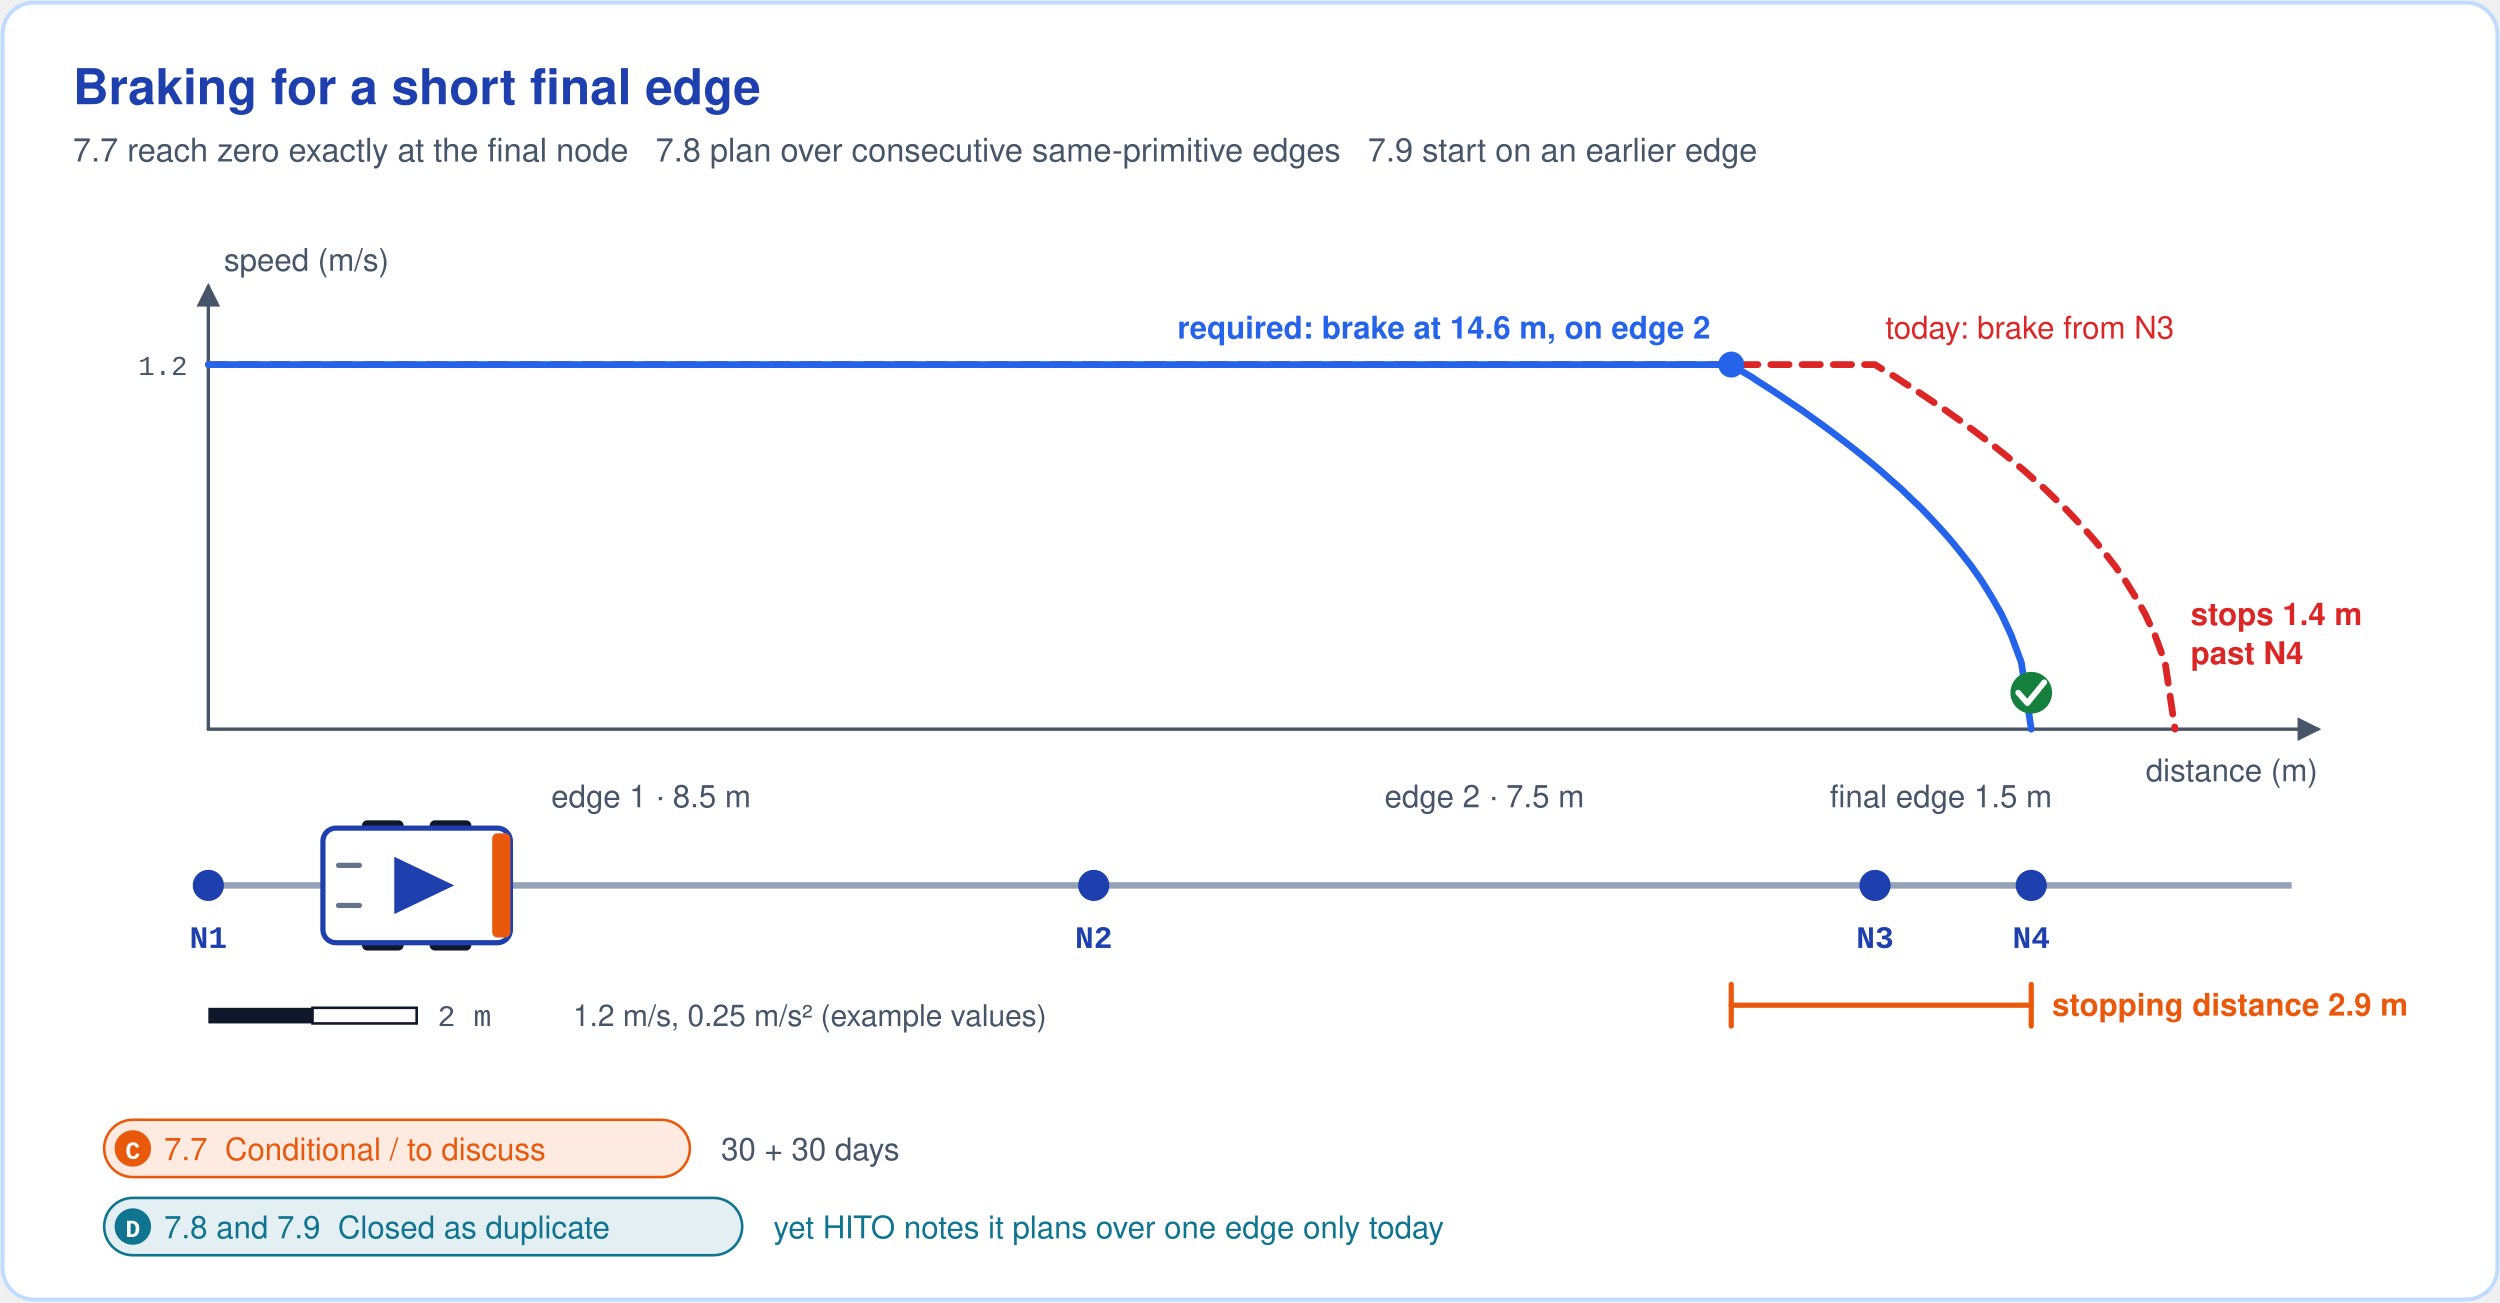
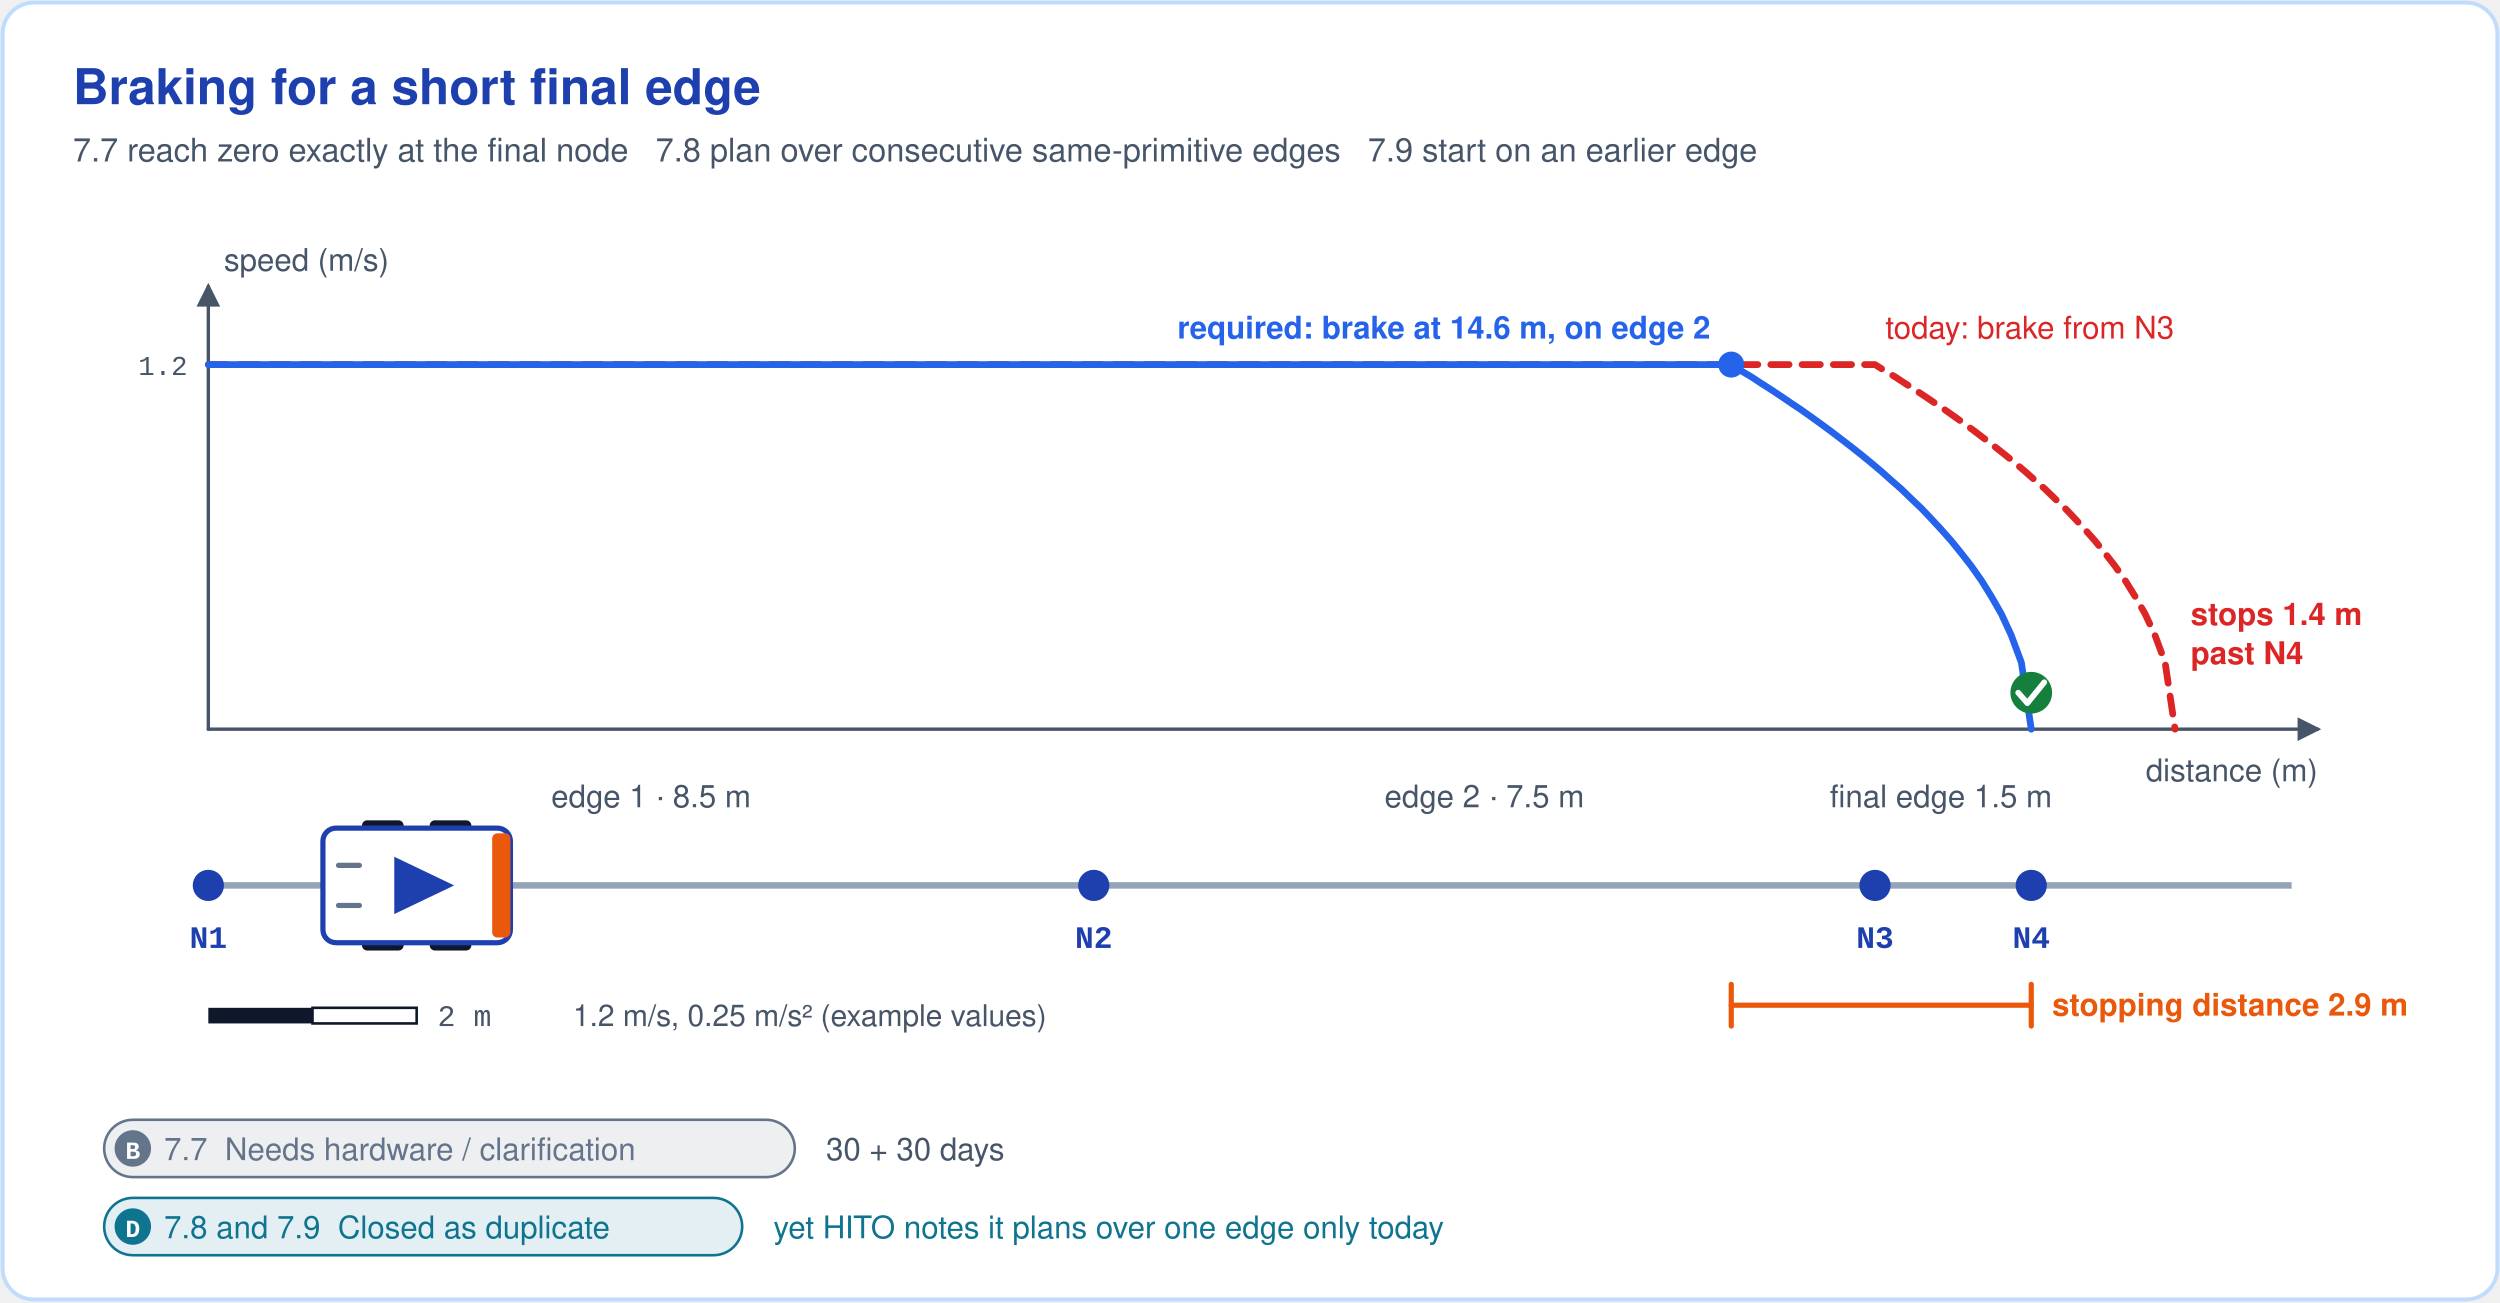
<svg xmlns="http://www.w3.org/2000/svg" width="960" height="500" viewBox="0 0 960 500" role="img" aria-label="Braking for a short final edge">
  <defs>
    <marker id="ah-primary" viewBox="0 0 10 10" refX="8.5" refY="5" markerWidth="7" markerHeight="7" orient="auto-start-reverse">
      <path d="M0,0 L10,5 L0,10 z" fill="#2563EB" />
    </marker>
    <marker id="ah-secondary" viewBox="0 0 10 10" refX="8.5" refY="5" markerWidth="7" markerHeight="7" orient="auto-start-reverse">
      <path d="M0,0 L10,5 L0,10 z" fill="#3B82F6" />
    </marker>
    <marker id="ah-accent" viewBox="0 0 10 10" refX="8.5" refY="5" markerWidth="7" markerHeight="7" orient="auto-start-reverse">
      <path d="M0,0 L10,5 L0,10 z" fill="#EA580C" />
    </marker>
    <marker id="ah-bg" viewBox="0 0 10 10" refX="8.5" refY="5" markerWidth="7" markerHeight="7" orient="auto-start-reverse">
      <path d="M0,0 L10,5 L0,10 z" fill="#EFF6FF" />
    </marker>
    <marker id="ah-fg" viewBox="0 0 10 10" refX="8.5" refY="5" markerWidth="7" markerHeight="7" orient="auto-start-reverse">
      <path d="M0,0 L10,5 L0,10 z" fill="#1E40AF" />
    </marker>
    <marker id="ah-card" viewBox="0 0 10 10" refX="8.5" refY="5" markerWidth="7" markerHeight="7" orient="auto-start-reverse">
      <path d="M0,0 L10,5 L0,10 z" fill="#FFFFFF" />
    </marker>
    <marker id="ah-muted" viewBox="0 0 10 10" refX="8.5" refY="5" markerWidth="7" markerHeight="7" orient="auto-start-reverse">
      <path d="M0,0 L10,5 L0,10 z" fill="#E9EFF8" />
    </marker>
    <marker id="ah-mutedfg" viewBox="0 0 10 10" refX="8.5" refY="5" markerWidth="7" markerHeight="7" orient="auto-start-reverse">
      <path d="M0,0 L10,5 L0,10 z" fill="#475569" />
    </marker>
    <marker id="ah-border" viewBox="0 0 10 10" refX="8.5" refY="5" markerWidth="7" markerHeight="7" orient="auto-start-reverse">
      <path d="M0,0 L10,5 L0,10 z" fill="#BFDBFE" />
    </marker>
    <marker id="ah-red" viewBox="0 0 10 10" refX="8.5" refY="5" markerWidth="7" markerHeight="7" orient="auto-start-reverse">
      <path d="M0,0 L10,5 L0,10 z" fill="#DC2626" />
    </marker>
    <marker id="ah-green" viewBox="0 0 10 10" refX="8.5" refY="5" markerWidth="7" markerHeight="7" orient="auto-start-reverse">
      <path d="M0,0 L10,5 L0,10 z" fill="#15803D" />
    </marker>
    <marker id="ah-teal" viewBox="0 0 10 10" refX="8.5" refY="5" markerWidth="7" markerHeight="7" orient="auto-start-reverse">
      <path d="M0,0 L10,5 L0,10 z" fill="#0E7490" />
    </marker>
    <marker id="ah-slate" viewBox="0 0 10 10" refX="8.5" refY="5" markerWidth="7" markerHeight="7" orient="auto-start-reverse">
      <path d="M0,0 L10,5 L0,10 z" fill="#64748B" />
    </marker>
    <marker id="ah-ink" viewBox="0 0 10 10" refX="8.5" refY="5" markerWidth="7" markerHeight="7" orient="auto-start-reverse">
      <path d="M0,0 L10,5 L0,10 z" fill="#0F172A" />
    </marker>
    <marker id="ah-tape" viewBox="0 0 10 10" refX="8.5" refY="5" markerWidth="7" markerHeight="7" orient="auto-start-reverse">
      <path d="M0,0 L10,5 L0,10 z" fill="#94A3B8" />
    </marker>
    <pattern id="hatch-red" width="8" height="8" patternUnits="userSpaceOnUse" patternTransform="rotate(45)">
      <rect width="8" height="8" fill="#DC2626" opacity="0.08" />
      <line x1="0" y1="0" x2="0" y2="8" stroke="#DC2626" stroke-width="2" opacity="0.35" />
    </pattern>
  </defs>
  <rect x="1" y="1" width="958" height="498" rx="12" fill="#FFFFFF" stroke="#BFDBFE" stroke-width="1.5" />
  <text x="28" y="40" font-family="'IBM Plex Sans', 'Segoe UI', Helvetica, Arial, sans-serif" font-size="19" font-weight="600" fill="#1E40AF" text-anchor="start" style="white-space:pre" xml:space="preserve">Braking for a short final edge</text>
  <text x="28" y="62" font-family="'IBM Plex Sans', 'Segoe UI', Helvetica, Arial, sans-serif" font-size="12.5" font-weight="400" fill="#475569" text-anchor="start" style="white-space:pre" xml:space="preserve">7.7 reach zero exactly at the final node   7.8 plan over consecutive same-primitive edges   7.9 start on an earlier edge</text>
  <line x1="80" y1="280" x2="890" y2="280" stroke="#475569" stroke-width="1.3" stroke-linecap="round" marker-end="url(#ah-mutedfg)" />
  <line x1="80" y1="280" x2="80" y2="110" stroke="#475569" stroke-width="1.3" stroke-linecap="round" marker-end="url(#ah-mutedfg)" />
  <text x="890" y="300" font-family="'IBM Plex Sans', 'Segoe UI', Helvetica, Arial, sans-serif" font-size="12" font-weight="400" fill="#475569" text-anchor="end" style="white-space:pre" xml:space="preserve">distance (m)</text>
  <text x="86" y="104" font-family="'IBM Plex Sans', 'Segoe UI', Helvetica, Arial, sans-serif" font-size="12" font-weight="400" fill="#475569" text-anchor="start" style="white-space:pre" xml:space="preserve">speed (m/s)</text>
  <text x="72" y="144" font-family="'JetBrains Mono', Consolas, 'Courier New', monospace" font-size="10.5" font-weight="400" fill="#475569" text-anchor="end" style="white-space:pre" xml:space="preserve">1.2</text>
  <path d="M 80.0 140.0 L 720.0 140.0 L 723.8 142.4 L 727.7 144.7 L 731.5 147.2 L 735.4 149.7 L 739.2 152.2 L 743.0 154.8 L 746.9 157.4 L 750.7 160.1 L 754.6 162.9 L 758.4 165.7 L 762.2 168.6 L 766.1 171.6 L 769.9 174.6 L 773.8 177.8 L 777.6 181.0 L 781.4 184.4 L 785.3 187.8 L 789.1 191.5 L 793.0 195.2 L 796.8 199.2 L 800.6 203.3 L 804.5 207.7 L 808.3 212.4 L 812.2 217.4 L 816.0 222.8 L 819.8 228.9 L 823.7 235.7 L 827.5 243.9 L 831.4 254.4 L 835.2 280.0" fill="none" stroke="#DC2626" stroke-width="2.6" stroke-linecap="round" stroke-linejoin="round" stroke-dasharray="7 5" />
  <text x="841.2" y="240" font-family="'IBM Plex Sans', 'Segoe UI', Helvetica, Arial, sans-serif" font-size="12" font-weight="600" fill="#DC2626" text-anchor="start" style="white-space:pre" xml:space="preserve">stops 1.4 m</text>
  <text x="841.2" y="255" font-family="'IBM Plex Sans', 'Segoe UI', Helvetica, Arial, sans-serif" font-size="12" font-weight="600" fill="#DC2626" text-anchor="start" style="white-space:pre" xml:space="preserve">past N4</text>
  <text x="724" y="130" font-family="'IBM Plex Sans', 'Segoe UI', Helvetica, Arial, sans-serif" font-size="12" font-weight="400" fill="#DC2626" text-anchor="start" style="white-space:pre" xml:space="preserve">today: brake from N3</text>
  <path d="M 80.0 140.0 L 664.8 140.0 L 668.6 142.4 L 672.5 144.7 L 676.3 147.2 L 680.2 149.7 L 684.0 152.2 L 687.8 154.8 L 691.7 157.4 L 695.5 160.1 L 699.4 162.9 L 703.2 165.7 L 707.0 168.6 L 710.9 171.6 L 714.7 174.6 L 718.6 177.8 L 722.4 181.0 L 726.2 184.4 L 730.1 187.8 L 733.9 191.5 L 737.8 195.2 L 741.6 199.2 L 745.4 203.3 L 749.3 207.7 L 753.1 212.4 L 757.0 217.4 L 760.8 222.8 L 764.6 228.9 L 768.5 235.7 L 772.3 243.9 L 776.2 254.4 L 780.0 280.0" fill="none" stroke="#2563EB" stroke-width="2.6" stroke-linecap="round" stroke-linejoin="round" />
  <circle cx="664.8" cy="140" r="5" fill="#2563EB" />
  <text x="656.8" y="130" font-family="'IBM Plex Sans', 'Segoe UI', Helvetica, Arial, sans-serif" font-size="12" font-weight="600" fill="#2563EB" text-anchor="end" style="white-space:pre" xml:space="preserve">required: brake at 14.6 m, on edge 2</text>
  <circle cx="780" cy="266" r="8" fill="#15803D" />
  <path d="M 775.0 266 L 778.5 270 L 785.0 262" fill="none" stroke="#FFFFFF" stroke-width="2.2" stroke-linecap="round" stroke-linejoin="round" />
  <line x1="80" y1="340" x2="880" y2="340" stroke="#94A3B8" stroke-width="2.5" stroke-linecap="butt" />
  <circle cx="80" cy="340" r="5" fill="#1E40AF" stroke="#1E40AF" stroke-width="2" />
  <text x="80" y="364" font-family="'JetBrains Mono', Consolas, 'Courier New', monospace" font-size="12" font-weight="600" fill="#1E40AF" text-anchor="middle" style="white-space:pre" xml:space="preserve">N1</text>
  <circle cx="420" cy="340" r="5" fill="#1E40AF" stroke="#1E40AF" stroke-width="2" />
  <text x="420" y="364" font-family="'JetBrains Mono', Consolas, 'Courier New', monospace" font-size="12" font-weight="600" fill="#1E40AF" text-anchor="middle" style="white-space:pre" xml:space="preserve">N2</text>
  <circle cx="720" cy="340" r="5" fill="#1E40AF" stroke="#1E40AF" stroke-width="2" />
  <text x="720" y="364" font-family="'JetBrains Mono', Consolas, 'Courier New', monospace" font-size="12" font-weight="600" fill="#1E40AF" text-anchor="middle" style="white-space:pre" xml:space="preserve">N3</text>
  <circle cx="780" cy="340" r="5" fill="#1E40AF" stroke="#1E40AF" stroke-width="2" />
  <text x="780" y="364" font-family="'JetBrains Mono', Consolas, 'Courier New', monospace" font-size="12" font-weight="600" fill="#1E40AF" text-anchor="middle" style="white-space:pre" xml:space="preserve">N4</text>
  <text x="250" y="310" font-family="'IBM Plex Sans', 'Segoe UI', Helvetica, Arial, sans-serif" font-size="12" font-weight="400" fill="#475569" text-anchor="middle" style="white-space:pre" xml:space="preserve">edge 1 · 8.5 m</text>
  <text x="570" y="310" font-family="'IBM Plex Sans', 'Segoe UI', Helvetica, Arial, sans-serif" font-size="12" font-weight="400" fill="#475569" text-anchor="middle" style="white-space:pre" xml:space="preserve">edge 2 · 7.5 m</text>
  <text x="788" y="310" font-family="'IBM Plex Sans', 'Segoe UI', Helvetica, Arial, sans-serif" font-size="12" font-weight="400" fill="#475569" text-anchor="end" style="white-space:pre" xml:space="preserve">final edge 1.5 m</text>
  <g transform="translate(160 340) rotate(0)">
    <rect x="-21" y="-25" width="16" height="6" rx="2" fill="#0F172A" />
    <rect x="-21" y="19" width="16" height="6" rx="2" fill="#0F172A" />
    <rect x="5" y="-25" width="16" height="6" rx="2" fill="#0F172A" />
    <rect x="5" y="19" width="16" height="6" rx="2" fill="#0F172A" />
    <rect x="-36" y="-22" width="72" height="44" rx="5" fill="#FFFFFF" stroke="#1E40AF" stroke-width="2" />
    <line x1="-30" y1="-7.7" x2="-22" y2="-7.7" stroke="#64748B" stroke-width="2" stroke-linecap="round" />
    <line x1="-30" y1="7.7" x2="-22" y2="7.7" stroke="#64748B" stroke-width="2" stroke-linecap="round" />
    <rect x="29" y="-20" width="7" height="40" rx="2" fill="#EA580C" />
    <path d="M -8.6 -11 L 14.4 0 L -8.6 11 Z" fill="#1E40AF" />
  </g>
  <line x1="664.8" y1="378" x2="664.8" y2="394" stroke="#EA580C" stroke-width="2" stroke-linecap="round" />
  <line x1="780" y1="378" x2="780" y2="394" stroke="#EA580C" stroke-width="2" stroke-linecap="round" />
  <line x1="664.8" y1="386" x2="780" y2="386" stroke="#EA580C" stroke-width="2" stroke-linecap="round" />
  <text x="788" y="390" font-family="'IBM Plex Sans', 'Segoe UI', Helvetica, Arial, sans-serif" font-size="12" font-weight="600" fill="#EA580C" text-anchor="start" style="white-space:pre" xml:space="preserve">stopping distance 2.9 m</text>
  <rect x="80" y="387" width="40" height="6" rx="0" fill="#0F172A" />
  <rect x="120" y="387" width="40" height="6" rx="0" fill="#FFFFFF" stroke="#0F172A" stroke-width="1" />
  <text x="168" y="394" font-family="'JetBrains Mono', Consolas, 'Courier New', monospace" font-size="11.5" font-weight="400" fill="#475569" text-anchor="start" style="white-space:pre" xml:space="preserve">2 m</text>
  <text x="220" y="394" font-family="'IBM Plex Sans', 'Segoe UI', Helvetica, Arial, sans-serif" font-size="11.5" font-weight="400" fill="#475569" text-anchor="start" style="white-space:pre" xml:space="preserve">1.2 m/s, 0.25 m/s² (example values)</text>
-   <rect x="40" y="430" width="224.9" height="22" rx="11" fill="#EA580C" opacity="0.12" />
-   <rect x="40" y="430" width="224.9" height="22" rx="11" fill="none" stroke="#EA580C" stroke-width="1" />
-   <circle cx="51" cy="441" r="7" fill="#EA580C" />
-   <text x="51" y="445" font-family="'JetBrains Mono', Consolas, 'Courier New', monospace" font-size="9.5" font-weight="700" fill="#FFFFFF" text-anchor="middle" style="white-space:pre" xml:space="preserve">C</text>
-   <text x="63" y="445.5" font-family="'IBM Plex Sans', 'Segoe UI', Helvetica, Arial, sans-serif" font-size="12" font-weight="500" fill="#EA580C" text-anchor="start" style="white-space:pre" xml:space="preserve">7.7  Conditional / to discuss</text>
-   <text x="276.9" y="445.5" font-family="'IBM Plex Sans', 'Segoe UI', Helvetica, Arial, sans-serif" font-size="12" font-weight="400" fill="#475569" text-anchor="start" style="white-space:pre" xml:space="preserve">30 + 30 days</text>
+   <rect x="40" y="430" width="265.2" height="22" rx="11" fill="#64748B" opacity="0.12" />
+   <rect x="40" y="430" width="265.2" height="22" rx="11" fill="none" stroke="#64748B" stroke-width="1" />
+   <circle cx="51" cy="441" r="7" fill="#64748B" />
+   <text x="51" y="445" font-family="'JetBrains Mono', Consolas, 'Courier New', monospace" font-size="9.5" font-weight="700" fill="#FFFFFF" text-anchor="middle" style="white-space:pre" xml:space="preserve">B</text>
+   <text x="63" y="445.5" font-family="'IBM Plex Sans', 'Segoe UI', Helvetica, Arial, sans-serif" font-size="12" font-weight="500" fill="#64748B" text-anchor="start" style="white-space:pre" xml:space="preserve">7.7  Needs hardware / clarification</text>
+   <text x="317.2" y="445.5" font-family="'IBM Plex Sans', 'Segoe UI', Helvetica, Arial, sans-serif" font-size="12" font-weight="400" fill="#475569" text-anchor="start" style="white-space:pre" xml:space="preserve">30 + 30 days</text>
  <rect x="40" y="460" width="245" height="22" rx="11" fill="#0E7490" opacity="0.12" />
  <rect x="40" y="460" width="245" height="22" rx="11" fill="none" stroke="#0E7490" stroke-width="1" />
  <circle cx="51" cy="471" r="7" fill="#0E7490" />
  <text x="51" y="475" font-family="'JetBrains Mono', Consolas, 'Courier New', monospace" font-size="9.5" font-weight="700" fill="#FFFFFF" text-anchor="middle" style="white-space:pre" xml:space="preserve">D</text>
  <text x="63" y="475.5" font-family="'IBM Plex Sans', 'Segoe UI', Helvetica, Arial, sans-serif" font-size="12" font-weight="500" fill="#0E7490" text-anchor="start" style="white-space:pre" xml:space="preserve">7.8 and 7.9  Closed as duplicate</text>
  <text x="297" y="475.5" font-family="'IBM Plex Sans', 'Segoe UI', Helvetica, Arial, sans-serif" font-size="12" font-weight="400" fill="#0E7490" text-anchor="start" style="white-space:pre" xml:space="preserve">yet HITO notes it plans over one edge only today</text>
</svg>
